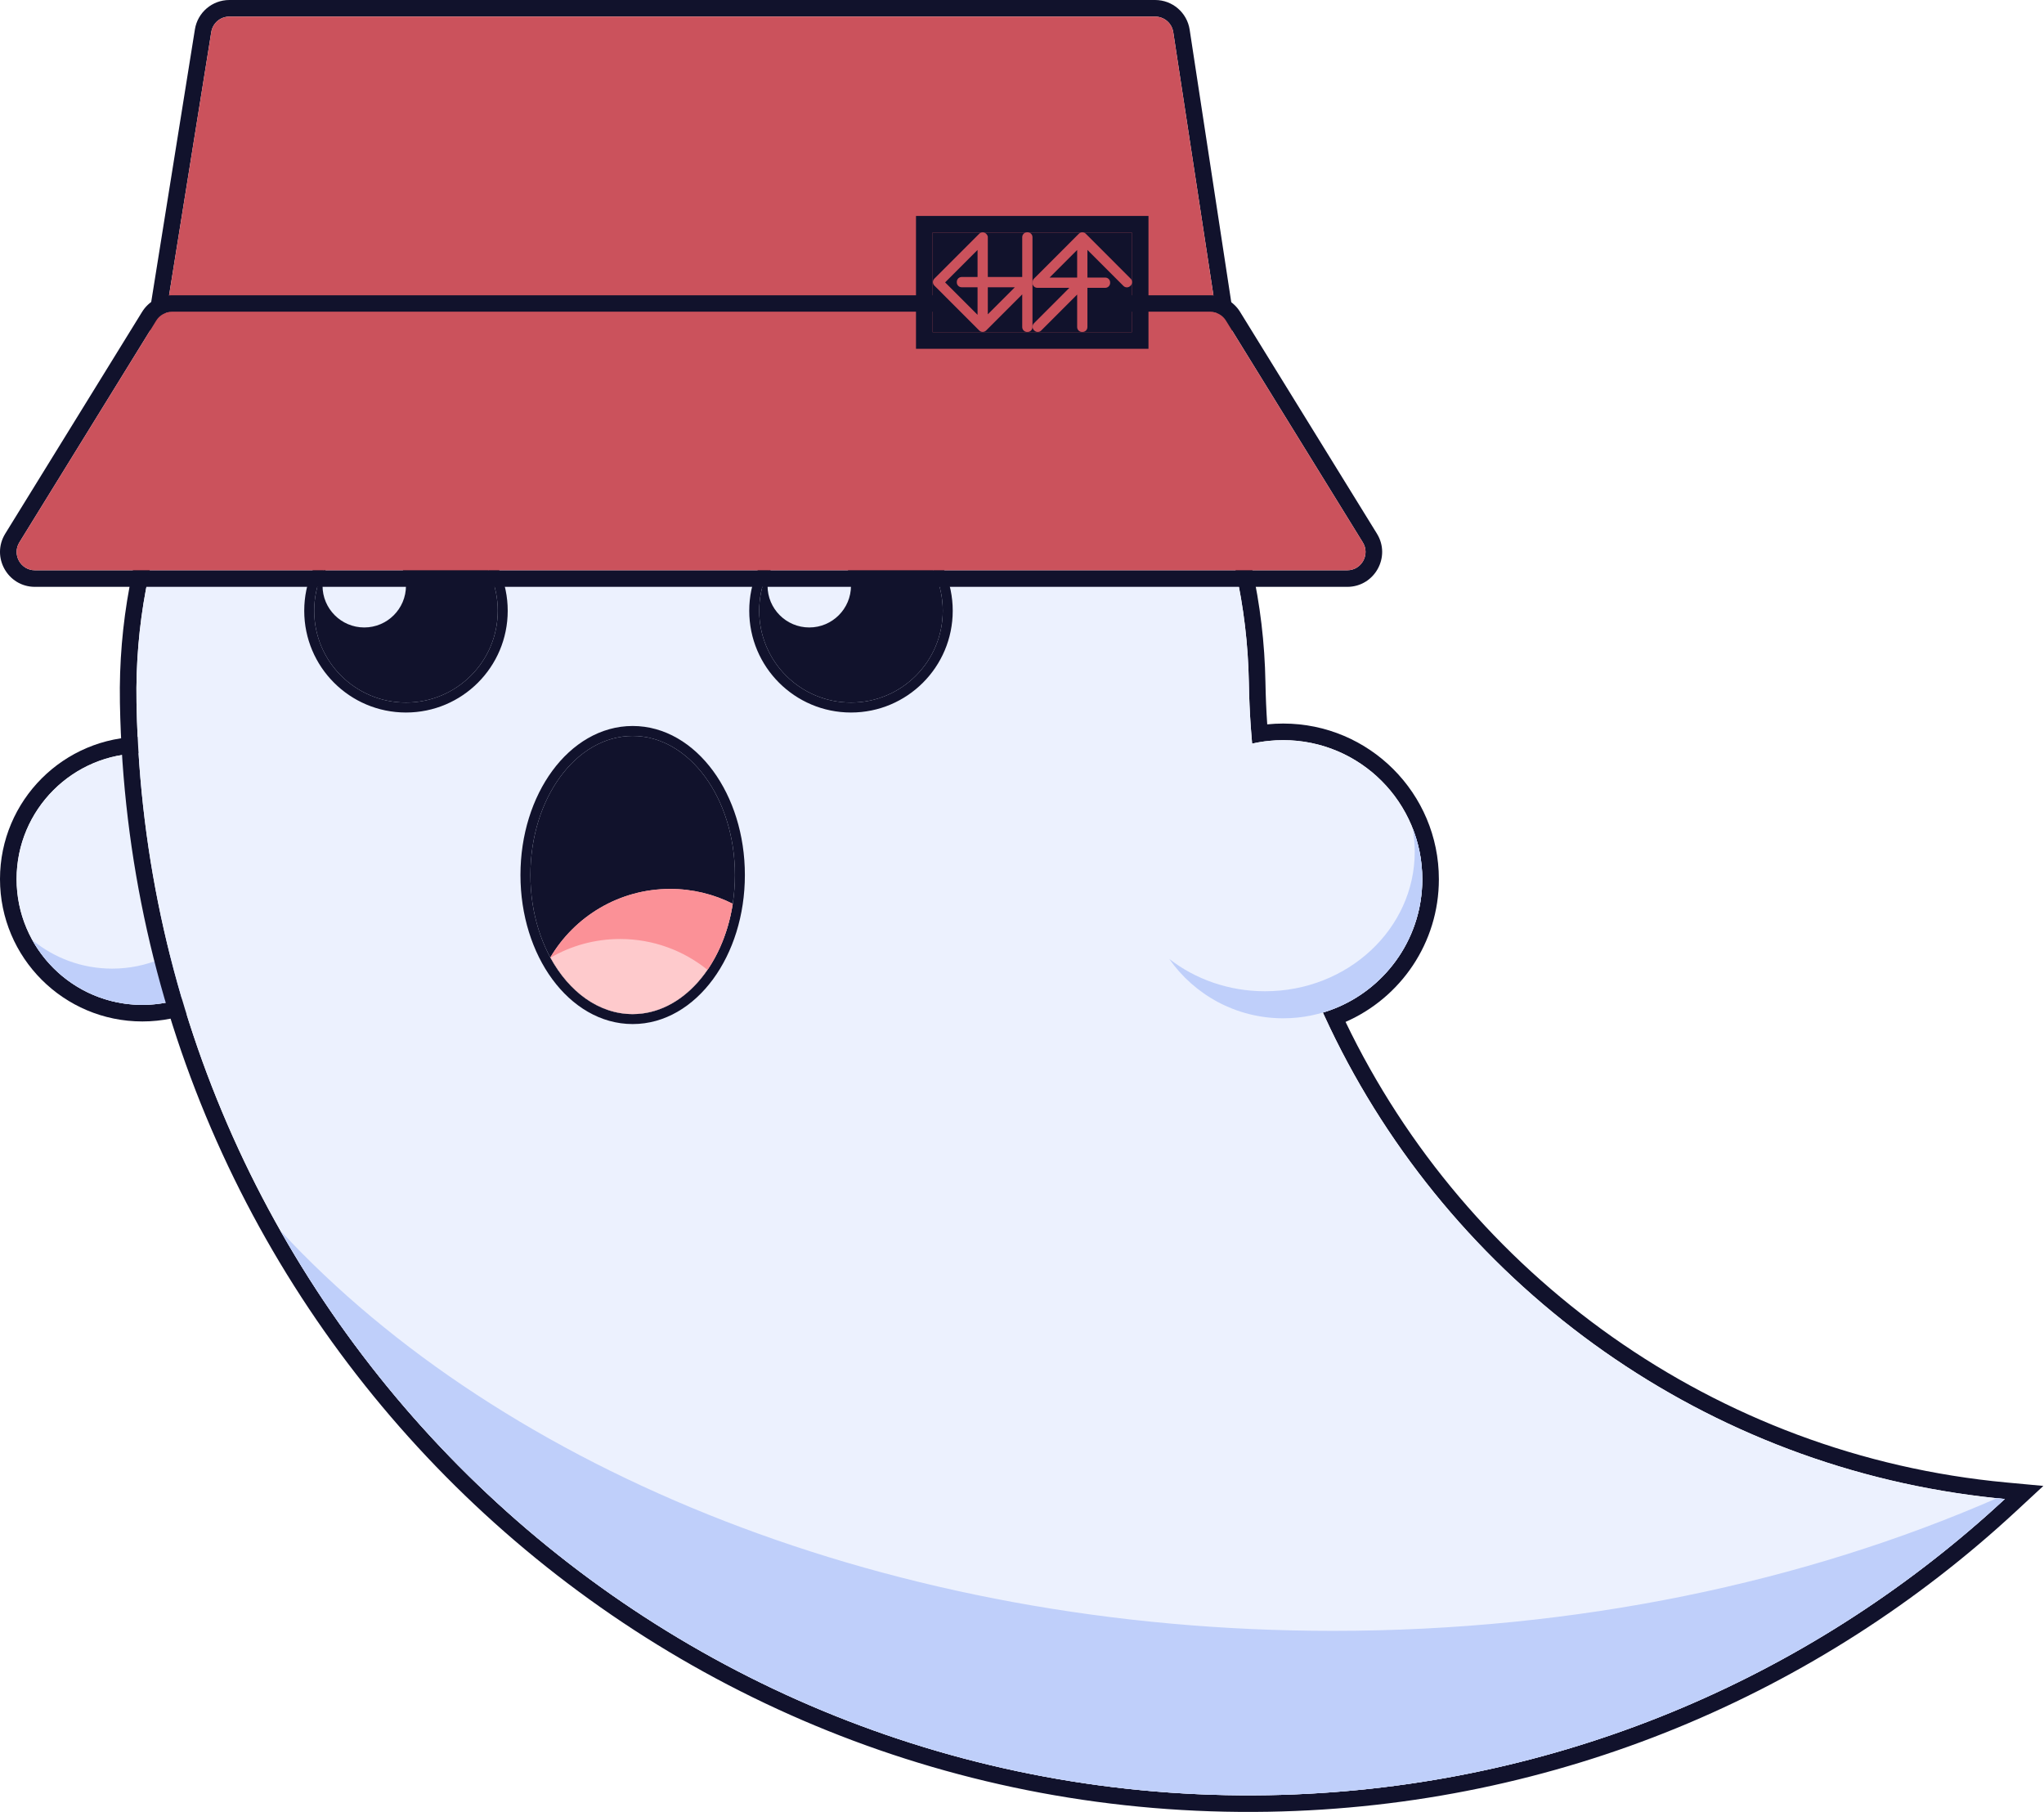
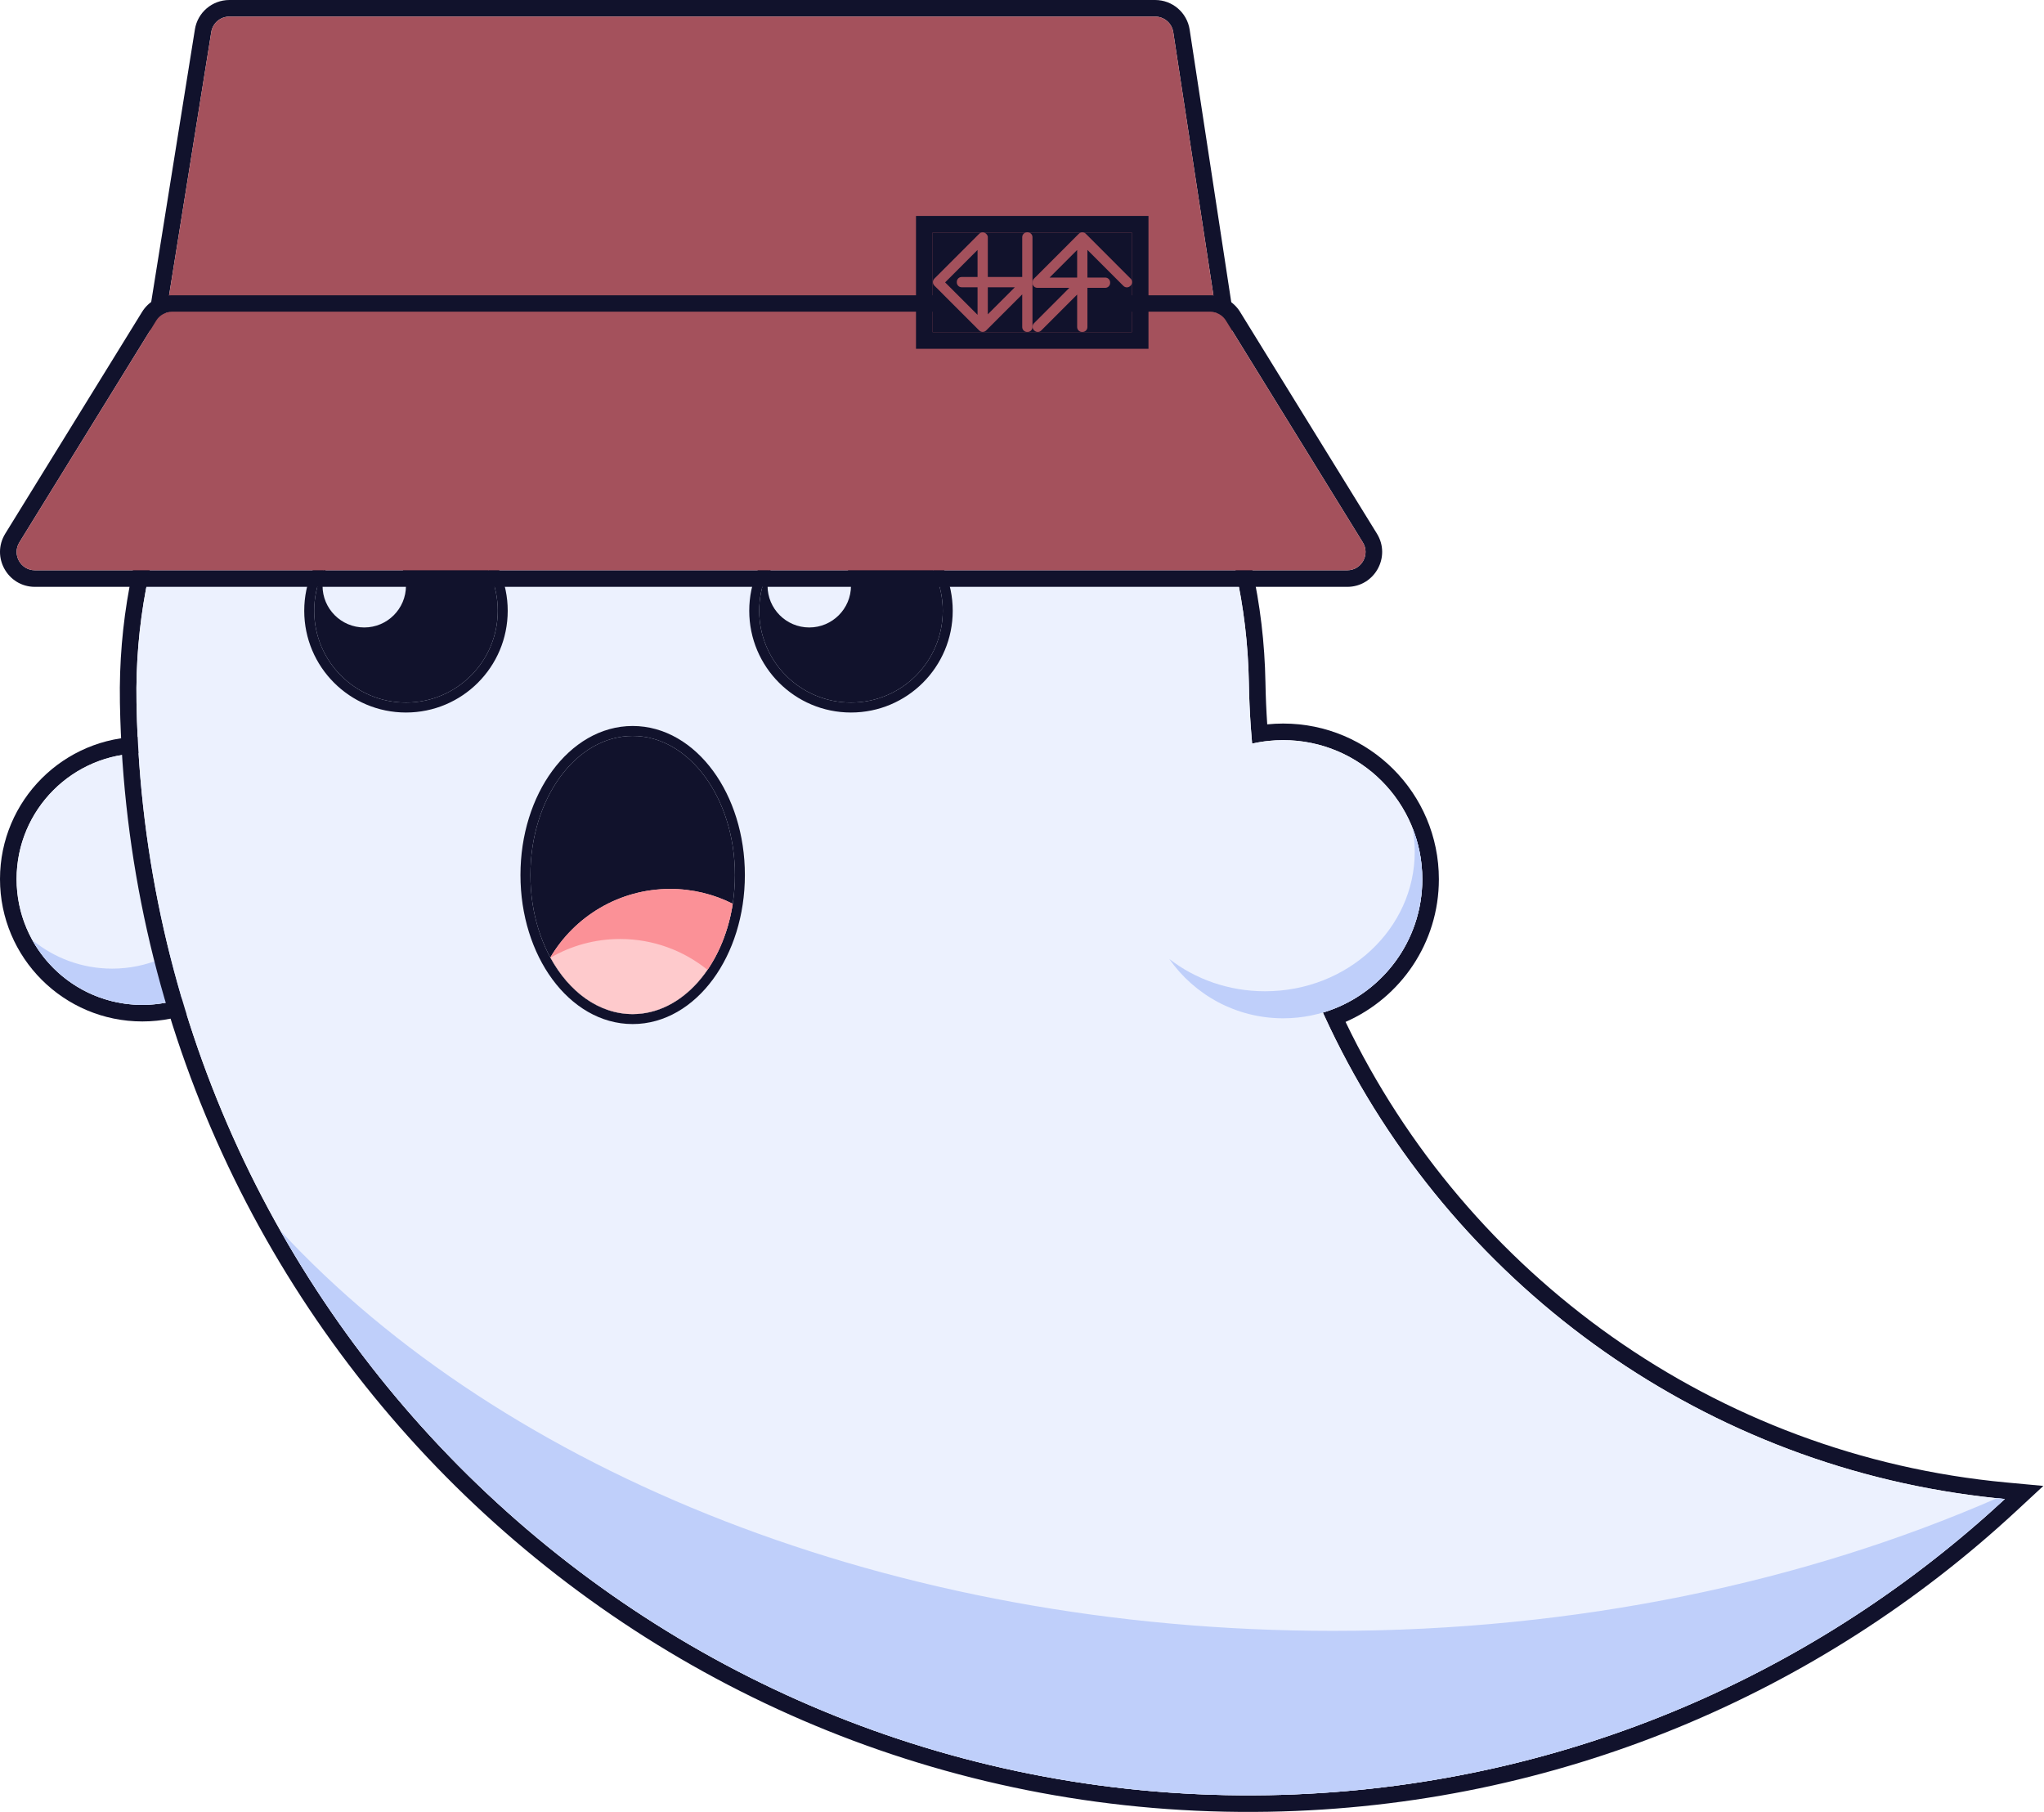
<svg xmlns="http://www.w3.org/2000/svg" width="616" height="546" viewBox="0 0 616 546" fill="none">
  <path fill-rule="evenodd" clip-rule="evenodd" d="M85.8 264.9C85.8 288.593 66.593 307.8 42.9 307.8C19.207 307.8 0 288.593 0 264.9C0 241.207 19.207 222 42.9 222C66.593 222 85.8 241.207 85.8 264.9ZM42.9 302.8C63.831 302.8 80.8 285.831 80.8 264.9C80.8 243.968 63.831 227 42.9 227C21.968 227 5 243.968 5 264.9C5 285.831 21.968 302.8 42.9 302.8Z" fill="#11122C" />
  <path d="M80.8 264.9C80.8 285.831 63.831 302.8 42.9 302.8C21.968 302.8 5 285.831 5 264.9C5 243.968 21.968 227 42.9 227C63.831 227 80.8 243.968 80.8 264.9Z" fill="#ECF1FE" />
  <path d="M33.802 291.883C54.734 291.883 71.702 274.915 71.702 253.983C71.702 247.32 69.983 241.059 66.963 235.618C75.412 242.569 80.8 253.105 80.8 264.9C80.8 285.831 63.831 302.8 42.9 302.8C28.631 302.8 16.204 294.915 9.739 283.265C16.284 288.65 24.666 291.883 33.802 291.883Z" fill="#BFCFFA" />
  <path fill-rule="evenodd" clip-rule="evenodd" d="M599.226 456.222C541.438 507.679 465.654 539.492 382.22 540.948C197.542 544.172 45.137 397.452 41.164 212.964C41.157 212.618 41.15 212.273 41.143 211.927C41.141 211.807 41.139 211.687 41.137 211.568C39.521 118.996 113.255 42.642 205.827 41.026C298.398 39.41 374.752 113.144 376.368 205.716C376.446 210.192 376.641 214.638 376.949 219.052C377.066 220.734 377.2 222.411 377.351 224.083C378.966 223.714 380.617 223.439 382.297 223.262C383.752 223.11 385.228 223.031 386.723 223.031C409.87 223.031 428.634 241.795 428.634 264.942C428.634 282.164 418.245 296.96 403.393 303.406C401.867 304.068 400.294 304.642 398.68 305.122C398.858 305.513 399.037 305.904 399.216 306.295C399.74 307.434 400.272 308.568 400.812 309.698C437.219 385.831 510.74 440.596 597.563 450.997C599.767 451.261 601.979 451.497 604.2 451.703C602.557 453.226 600.899 454.732 599.226 456.222ZM405.512 307.936C442.172 384.249 516.909 438.565 604.663 446.724L615.809 447.761L607.599 455.37C548.351 510.283 469.434 544.426 382.307 545.947C194.525 549.225 39.619 399.754 36.144 212.021C36.142 211.9 36.139 211.777 36.137 211.655M405.512 307.936C422.064 300.693 433.634 284.174 433.634 264.942C433.634 239.034 412.631 218.031 386.723 218.031C385.099 218.031 383.492 218.114 381.907 218.276C381.622 214.089 381.441 209.873 381.367 205.629C379.703 110.296 301.072 34.363 205.739 36.027C110.407 37.691 34.474 116.323 36.137 211.655" fill="#11122C" />
  <path d="M382.22 540.948C465.654 539.492 541.438 507.679 599.226 456.222C600.899 454.732 602.557 453.226 604.2 451.703C601.979 451.497 599.767 451.261 597.563 450.997C510.74 440.596 437.219 385.831 400.812 309.698C400.272 308.568 399.74 307.434 399.216 306.295C399.037 305.904 398.858 305.513 398.68 305.122C400.294 304.642 401.867 304.068 403.393 303.406C418.245 296.96 428.634 282.164 428.634 264.942C428.634 241.795 409.87 223.031 386.723 223.031C385.228 223.031 383.752 223.11 382.297 223.262C380.617 223.439 378.966 223.714 377.351 224.083C377.2 222.411 377.066 220.734 376.949 219.052C376.641 214.638 376.446 210.192 376.368 205.716C374.752 113.144 298.398 39.41 205.827 41.026C113.255 42.642 39.521 118.996 41.137 211.568C41.139 211.687 41.141 211.807 41.143 211.927C41.15 212.273 41.157 212.618 41.164 212.964C45.137 397.452 197.542 544.172 382.22 540.948Z" fill="#ECF1FE" />
  <path fill-rule="evenodd" clip-rule="evenodd" d="M381.249 298.701C406.162 298.701 426.357 279.882 426.357 256.668C426.357 254.235 426.136 251.851 425.71 249.531C427.597 254.301 428.634 259.5 428.634 264.942C428.634 288.088 409.87 306.852 386.723 306.852C372.515 306.852 359.957 299.781 352.378 288.966C360.201 295.044 370.266 298.701 381.249 298.701Z" fill="#BFCFFA" />
  <path d="M601.8 451.468C543.81 476.796 475.234 491.439 401.752 491.439C268.649 491.439 151.644 443.395 84.487 370.83C143.106 474.241 255.006 543.168 382.22 540.948C468.07 539.449 545.82 505.811 604.2 451.703C603.399 451.628 602.599 451.55 601.8 451.468Z" fill="#BFCFFA" />
  <path fill-rule="evenodd" clip-rule="evenodd" d="M287.123 184.047C287.123 200.981 273.396 214.708 256.462 214.708C239.529 214.708 225.801 200.981 225.801 184.047C225.801 167.114 239.529 153.386 256.462 153.386C273.396 153.386 287.123 167.114 287.123 184.047ZM256.462 211.708C271.739 211.708 284.123 199.324 284.123 184.047C284.123 168.771 271.739 156.386 256.462 156.386C241.185 156.386 228.801 168.771 228.801 184.047C228.801 199.324 241.185 211.708 256.462 211.708Z" fill="#11122C" />
  <path d="M284.123 184.047C284.123 199.324 271.739 211.708 256.462 211.708C241.185 211.708 228.801 199.324 228.801 184.047C228.801 168.771 241.185 156.386 256.462 156.386C271.739 156.386 284.123 168.771 284.123 184.047Z" fill="#11122C" />
  <path d="M256.462 176.503C256.462 183.447 250.833 189.076 243.889 189.076C236.945 189.076 231.316 183.447 231.316 176.503C231.316 169.559 236.945 163.93 243.889 163.93C250.833 163.93 256.462 169.559 256.462 176.503Z" fill="#ECF1FE" />
  <path fill-rule="evenodd" clip-rule="evenodd" d="M153.01 184.047C153.01 200.981 139.283 214.708 122.349 214.708C105.416 214.708 91.688 200.981 91.688 184.047C91.688 167.114 105.416 153.386 122.349 153.386C139.283 153.386 153.01 167.114 153.01 184.047ZM122.349 211.708C137.626 211.708 150.01 199.324 150.01 184.047C150.01 168.771 137.626 156.386 122.349 156.386C107.072 156.386 94.688 168.771 94.688 184.047C94.688 199.324 107.072 211.708 122.349 211.708Z" fill="#11122C" />
  <path d="M150.01 184.047C150.01 199.324 137.626 211.708 122.349 211.708C107.072 211.708 94.688 199.324 94.688 184.047C94.688 168.771 107.072 156.386 122.349 156.386C137.626 156.386 150.01 168.771 150.01 184.047Z" fill="#11122C" />
  <path d="M122.349 176.503C122.349 183.447 116.72 189.076 109.776 189.076C102.832 189.076 97.203 183.447 97.203 176.503C97.203 169.559 102.832 163.93 109.776 163.93C116.72 163.93 122.349 169.559 122.349 176.503Z" fill="#ECF1FE" />
  <path fill-rule="evenodd" clip-rule="evenodd" d="M214.875 295.089C208.883 303.238 200.359 308.587 190.667 308.587C180.976 308.587 172.452 303.238 166.46 295.089C160.467 286.938 156.851 275.823 156.851 263.677C156.851 251.531 160.467 240.415 166.46 232.265C172.452 224.115 180.976 218.767 190.667 218.767C200.359 218.767 208.883 224.115 214.875 232.265C220.868 240.415 224.484 251.531 224.484 263.677C224.484 275.823 220.868 286.938 214.875 295.089ZM190.667 305.587C207.687 305.587 221.484 286.823 221.484 263.677C221.484 240.53 207.687 221.767 190.667 221.767C173.648 221.767 159.851 240.53 159.851 263.677C159.851 286.823 173.648 305.587 190.667 305.587Z" fill="#11122C" />
  <path d="M221.484 263.677C221.484 286.823 207.687 305.587 190.667 305.587C173.648 305.587 159.851 286.823 159.851 263.677C159.851 240.53 173.648 221.767 190.667 221.767C207.687 221.767 221.484 240.53 221.484 263.677Z" fill="#11122C" />
  <path d="M165.849 288.525C173.137 276.163 186.589 267.868 201.979 267.868C208.757 267.868 215.16 269.477 220.826 272.335C217.893 291.327 205.505 305.587 190.667 305.587C180.487 305.587 171.46 298.874 165.849 288.525Z" fill="#FECACC" />
  <path d="M201.979 267.868C186.589 267.868 173.137 276.163 165.849 288.525C165.861 288.547 165.873 288.57 165.885 288.592C172.061 285.008 179.236 282.956 186.891 282.956C196.861 282.956 206.017 286.437 213.212 292.25C216.964 286.776 219.652 279.934 220.826 272.335C215.16 269.477 208.757 267.868 201.979 267.868Z" fill="#FB9197" />
  <path fill-rule="evenodd" clip-rule="evenodd" d="M69.118 0H348.133C353.326 0 357.741 3.792 358.525 8.926L371.672 95.039C372.643 101.403 367.718 107.138 361.28 107.138H55.314C48.844 107.138 43.91 101.35 44.934 94.962L58.739 8.848C59.556 3.75 63.955 0 69.118 0ZM69.118 5C66.411 5 64.104 6.966 63.676 9.64L49.871 95.753C49.334 99.103 51.922 102.138 55.314 102.138H361.28C364.656 102.138 367.238 99.131 366.729 95.794L353.582 9.68C353.171 6.988 350.856 5 348.133 5H69.118Z" fill="#11122C" />
-   <path d="M63.676 9.64C64.104 6.966 66.411 5 69.118 5H348.133C350.856 5 353.171 6.988 353.582 9.68L366.729 95.794C367.238 99.131 364.656 102.138 361.28 102.138H55.314C51.922 102.138 49.334 99.103 49.871 95.753L63.676 9.64Z" fill="#CB525C" />
+   <path d="M63.676 9.64C64.104 6.966 66.411 5 69.118 5H348.133C350.856 5 353.171 6.988 353.582 9.68L366.729 95.794C367.238 99.131 364.656 102.138 361.28 102.138H55.314C51.922 102.138 49.334 99.103 49.871 95.753L63.676 9.64Z" fill="#A4515C" />
  <path fill-rule="evenodd" clip-rule="evenodd" d="M51.775 88.981H364.77C368.416 88.981 371.801 90.87 373.716 93.973L414.962 160.807C419.284 167.81 414.246 176.84 406.016 176.84H10.529C2.299 176.84 -2.739 167.81 1.583 160.807L42.829 93.973C44.744 90.87 48.129 88.981 51.775 88.981ZM51.775 93.981C49.863 93.981 48.088 94.972 47.084 96.599L5.838 163.433C3.572 167.105 6.213 171.84 10.529 171.84H406.016C410.332 171.84 412.974 167.105 410.707 163.433L369.461 96.599C368.457 94.972 366.682 93.981 364.77 93.981H51.775Z" fill="#11122C" />
-   <path d="M47.084 96.599C48.088 94.972 49.863 93.981 51.775 93.981H364.77C366.682 93.981 368.457 94.972 369.461 96.599L410.707 163.433C412.974 167.105 410.332 171.84 406.016 171.84H10.529C6.213 171.84 3.572 167.105 5.838 163.433L47.084 96.599Z" fill="#CB525C" />
+   <path d="M47.084 96.599C48.088 94.972 49.863 93.981 51.775 93.981H364.77C366.682 93.981 368.457 94.972 369.461 96.599L410.707 163.433C412.974 167.105 410.332 171.84 406.016 171.84H10.529C6.213 171.84 3.572 167.105 5.838 163.433L47.084 96.599Z" fill="#A4515C" />
  <path fill-rule="evenodd" clip-rule="evenodd" d="M276.054 65.075H346.117V105.107H276.054V65.075ZM281.054 70.075V100.107H341.117V70.075H281.054Z" fill="#11122C" />
  <path d="M281.054 70.075H341.117V100.107H281.054V70.075Z" fill="#11122C" />
-   <path fill-rule="evenodd" clip-rule="evenodd" d="M327.714 83.642V75.302L338.565 86.16C339.14 86.735 340.072 86.735 340.647 86.16L340.751 86.056C341.326 85.481 341.326 84.548 340.751 83.973L327.219 70.431C326.716 69.928 325.939 69.865 325.368 70.243C325.286 70.297 325.209 70.36 325.137 70.431L325.033 70.536L325.031 70.538L311.604 83.973C311.381 84.196 311.245 84.473 311.195 84.762C311.167 84.875 311.152 84.993 311.152 85.115V85.262C311.152 86.076 311.811 86.735 312.624 86.735H322.272L311.605 97.41C311.03 97.985 311.03 98.918 311.605 99.493L311.709 99.597C312.284 100.172 313.216 100.172 313.791 99.597L324.622 88.758V98.557C324.622 99.371 325.281 100.03 326.094 100.03H326.242C327.055 100.03 327.714 99.371 327.714 98.557V86.735H333.087C333.9 86.735 334.559 86.076 334.559 85.262V85.115C334.559 84.302 333.9 83.642 333.087 83.642H327.714ZM316.307 83.642H324.622V75.321L316.307 83.642Z" fill="#CB525C" />
-   <path fill-rule="evenodd" clip-rule="evenodd" d="M308.069 71.472C308.069 70.659 308.728 70 309.54 70H309.688C310.5 70 311.159 70.659 311.159 71.472V85.567L311.182 85.59L311.159 85.614V98.558C311.159 99.371 310.5 100.03 309.688 100.03H309.54C308.728 100.03 308.069 99.371 308.069 98.558V88.705L297.191 99.588C296.616 100.163 295.684 100.163 295.11 99.588L281.583 86.056C281.511 85.984 281.449 85.907 281.395 85.825C281.232 85.579 281.152 85.295 281.152 85.011C281.153 84.918 281.162 84.826 281.179 84.734C281.233 84.456 281.368 84.19 281.583 83.974L295.11 70.442C295.684 69.868 296.616 69.868 297.191 70.442L297.295 70.546C297.506 70.757 297.639 71.017 297.695 71.288V83.469H308.069V71.472ZM294.605 83.469H289.823C289.01 83.469 288.351 84.128 288.351 84.941V85.089C288.351 85.902 289.01 86.561 289.823 86.561H294.605V94.872L284.832 85.096L294.605 75.319V83.469ZM297.695 94.711V86.561H305.842L297.695 94.711Z" fill="#CB525C" />
+   <path fill-rule="evenodd" clip-rule="evenodd" d="M327.714 83.642V75.302L338.565 86.16C339.14 86.735 340.072 86.735 340.647 86.16L340.751 86.056C341.326 85.481 341.326 84.548 340.751 83.973L327.219 70.431C326.716 69.928 325.939 69.865 325.368 70.243C325.286 70.297 325.209 70.36 325.137 70.431L325.033 70.536L325.031 70.538L311.604 83.973C311.381 84.196 311.245 84.473 311.195 84.762C311.167 84.875 311.152 84.993 311.152 85.115V85.262C311.152 86.076 311.811 86.735 312.624 86.735H322.272L311.605 97.41C311.03 97.985 311.03 98.918 311.605 99.493L311.709 99.597C312.284 100.172 313.216 100.172 313.791 99.597L324.622 88.758V98.557C324.622 99.371 325.281 100.03 326.094 100.03H326.242C327.055 100.03 327.714 99.371 327.714 98.557V86.735H333.087C333.9 86.735 334.559 86.076 334.559 85.262V85.115C334.559 84.302 333.9 83.642 333.087 83.642H327.714ZM316.307 83.642H324.622V75.321L316.307 83.642Z" fill="#A4515C" />
+   <path fill-rule="evenodd" clip-rule="evenodd" d="M308.069 71.472C308.069 70.659 308.728 70 309.54 70H309.688C310.5 70 311.159 70.659 311.159 71.472V85.567L311.182 85.59L311.159 85.614V98.558C311.159 99.371 310.5 100.03 309.688 100.03H309.54C308.728 100.03 308.069 99.371 308.069 98.558V88.705L297.191 99.588C296.616 100.163 295.684 100.163 295.11 99.588L281.583 86.056C281.511 85.984 281.449 85.907 281.395 85.825C281.232 85.579 281.152 85.295 281.152 85.011C281.153 84.918 281.162 84.826 281.179 84.734C281.233 84.456 281.368 84.19 281.583 83.974L295.11 70.442C295.684 69.868 296.616 69.868 297.191 70.442L297.295 70.546C297.506 70.757 297.639 71.017 297.695 71.288V83.469H308.069V71.472ZM294.605 83.469H289.823C289.01 83.469 288.351 84.128 288.351 84.941V85.089C288.351 85.902 289.01 86.561 289.823 86.561H294.605V94.872L284.832 85.096L294.605 75.319V83.469ZM297.695 94.711V86.561H305.842L297.695 94.711Z" fill="#A4515C" />
</svg>
